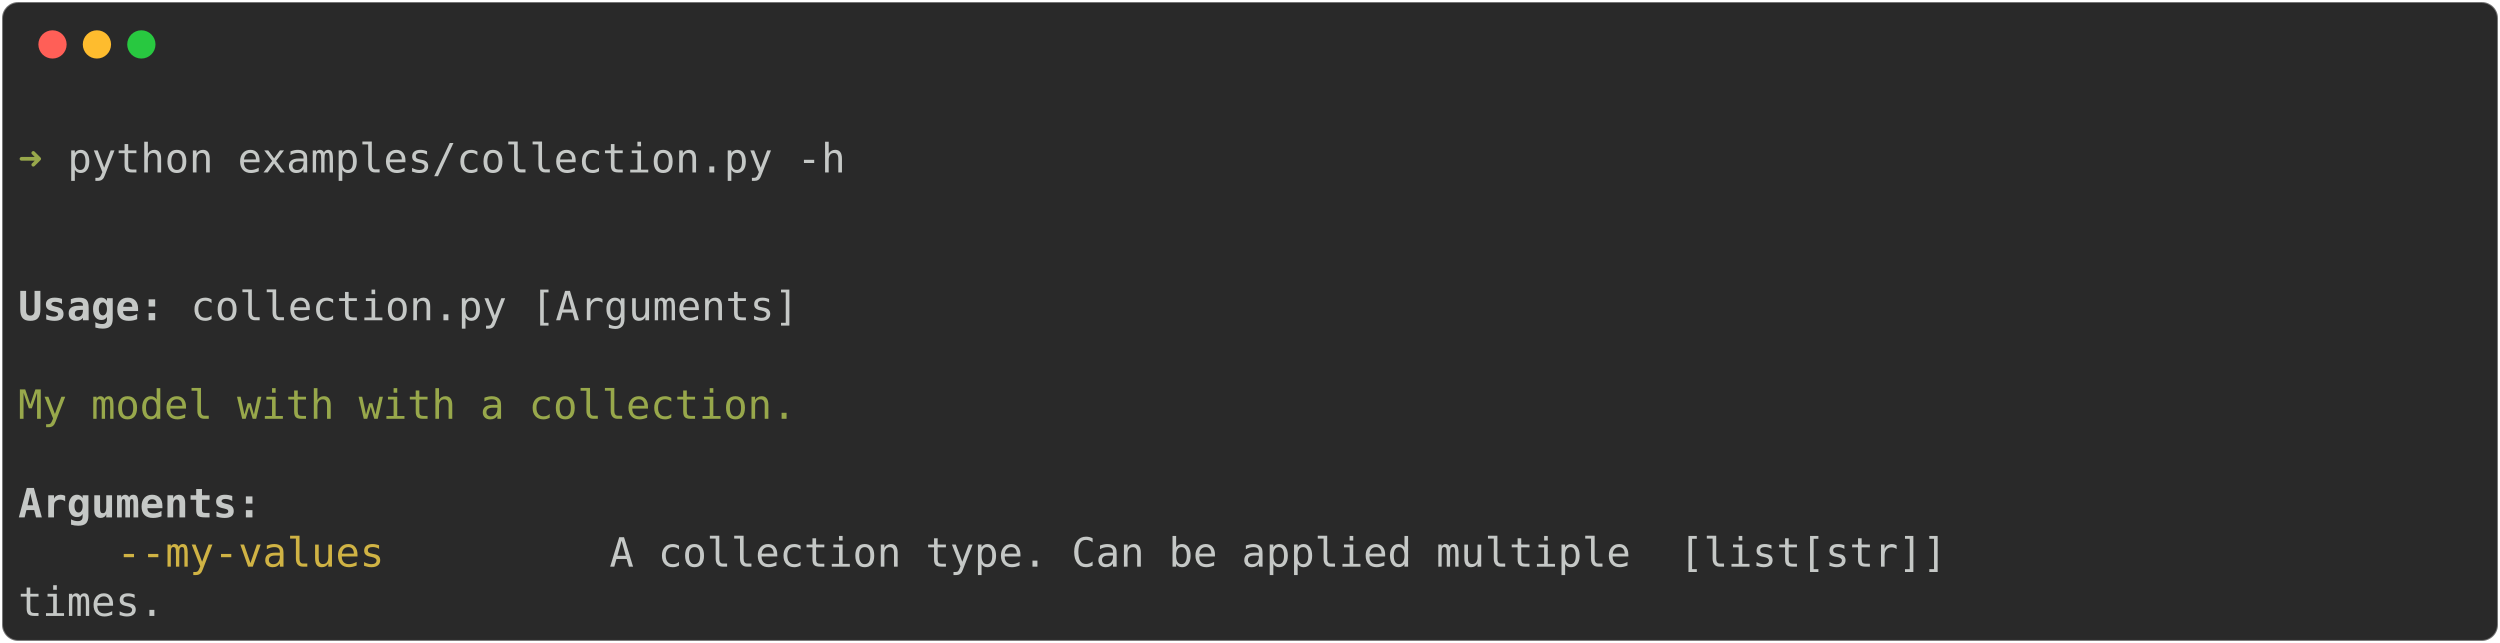
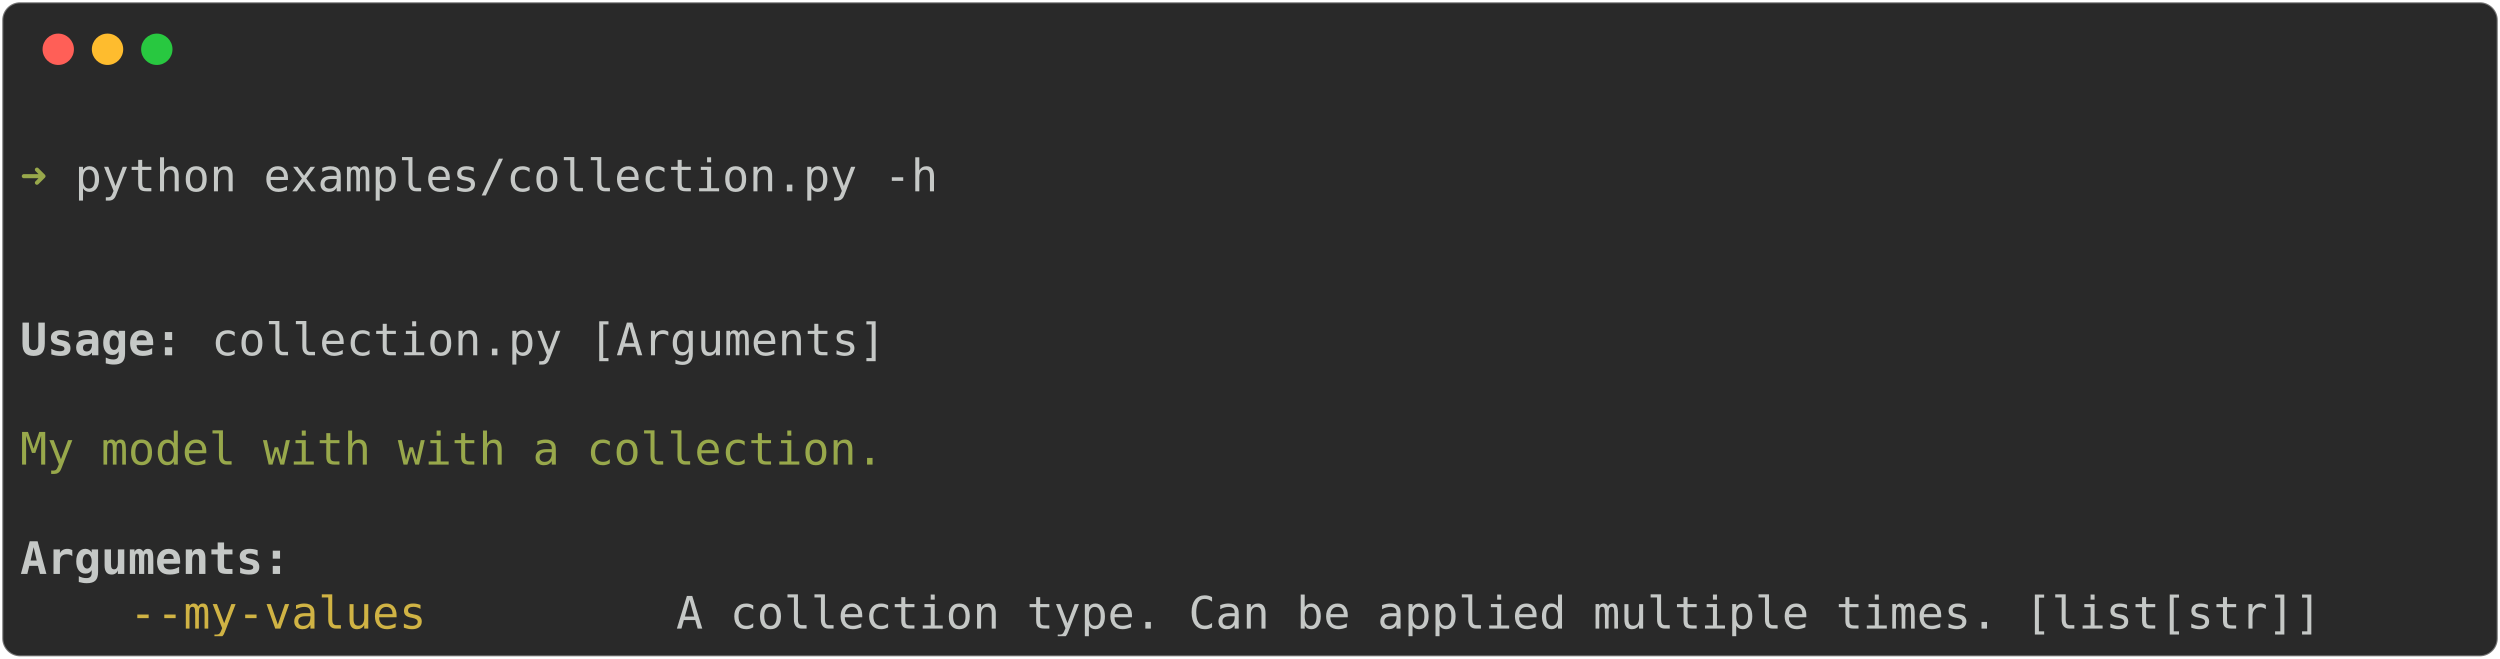
- <svg xmlns="http://www.w3.org/2000/svg" class="rich-terminal" viewBox="0 0 1238 318.4">
+ <svg xmlns="http://www.w3.org/2000/svg" class="rich-terminal" viewBox="0 0 1116 294.0">
  <style>

    @font-face {
        font-family: "Fira Code";
        src: local("FiraCode-Regular"),
                url("https://cdnjs.cloudflare.com/ajax/libs/firacode/6.2.0/woff2/FiraCode-Regular.woff2") format("woff2"),
                url("https://cdnjs.cloudflare.com/ajax/libs/firacode/6.2.0/woff/FiraCode-Regular.woff") format("woff");
        font-style: normal;
        font-weight: 400;
    }
    @font-face {
        font-family: "Fira Code";
        src: local("FiraCode-Bold"),
                url("https://cdnjs.cloudflare.com/ajax/libs/firacode/6.2.0/woff2/FiraCode-Bold.woff2") format("woff2"),
                url("https://cdnjs.cloudflare.com/ajax/libs/firacode/6.2.0/woff/FiraCode-Bold.woff") format("woff");
        font-style: bold;
        font-weight: 700;
    }

    .abcdefg-matrix {
        font-family: Fira Code, monospace;
        font-size: 20px;
        line-height: 24.4px;
        font-variant-east-asian: full-width;
    }

    .abcdefg-title {
        font-size: 18px;
        font-weight: bold;
        font-family: arial;
    }

    .abcdefg-r1 { fill: #c5c8c6 }
.abcdefg-r2 { fill: #98a84b }
.abcdefg-r3 { fill: #c5c8c6;font-weight: bold }
.abcdefg-r4 { fill: #d0b344 }
    </style>
  <defs>
    <clipPath id="abcdefg-clip-terminal">
-       <rect x="0" y="0" width="1219.0" height="267.4" />
+       <rect x="0" y="0" width="1097.0" height="243.0" />
    </clipPath>
    <clipPath id="abcdefg-line-0">
-       <rect x="0" y="1.5" width="1220" height="24.65" />
+       <rect x="0" y="1.5" width="1098" height="24.65" />
    </clipPath>
    <clipPath id="abcdefg-line-1">
-       <rect x="0" y="25.9" width="1220" height="24.65" />
+       <rect x="0" y="25.9" width="1098" height="24.65" />
    </clipPath>
    <clipPath id="abcdefg-line-2">
-       <rect x="0" y="50.3" width="1220" height="24.65" />
+       <rect x="0" y="50.3" width="1098" height="24.65" />
    </clipPath>
    <clipPath id="abcdefg-line-3">
-       <rect x="0" y="74.7" width="1220" height="24.65" />
+       <rect x="0" y="74.7" width="1098" height="24.65" />
    </clipPath>
    <clipPath id="abcdefg-line-4">
-       <rect x="0" y="99.1" width="1220" height="24.65" />
+       <rect x="0" y="99.1" width="1098" height="24.65" />
    </clipPath>
    <clipPath id="abcdefg-line-5">
-       <rect x="0" y="123.5" width="1220" height="24.65" />
+       <rect x="0" y="123.5" width="1098" height="24.65" />
    </clipPath>
    <clipPath id="abcdefg-line-6">
-       <rect x="0" y="147.9" width="1220" height="24.65" />
+       <rect x="0" y="147.9" width="1098" height="24.65" />
    </clipPath>
    <clipPath id="abcdefg-line-7">
-       <rect x="0" y="172.3" width="1220" height="24.65" />
+       <rect x="0" y="172.3" width="1098" height="24.65" />
    </clipPath>
    <clipPath id="abcdefg-line-8">
-       <rect x="0" y="196.7" width="1220" height="24.65" />
-     </clipPath>
-     <clipPath id="abcdefg-line-9">
-       <rect x="0" y="221.1" width="1220" height="24.65" />
+       <rect x="0" y="196.7" width="1098" height="24.65" />
    </clipPath>
  </defs>
-   <rect fill="#292929" stroke="rgba(255,255,255,0.35)" stroke-width="1" x="1" y="1" width="1236" height="316.4" rx="8" />
+   <rect fill="#292929" stroke="rgba(255,255,255,0.35)" stroke-width="1" x="1" y="1" width="1114" height="292" rx="8" />
  <g transform="translate(26,22)">
    <circle cx="0" cy="0" r="7" fill="#ff5f57" />
    <circle cx="22" cy="0" r="7" fill="#febc2e" />
    <circle cx="44" cy="0" r="7" fill="#28c840" />
  </g>
  <g transform="translate(9, 41)" clip-path="url(#abcdefg-clip-terminal)">
    <g class="abcdefg-matrix">
-       <text class="abcdefg-r1" x="1220" y="20" textLength="12.2" clip-path="url(#abcdefg-line-0)">
+       <text class="abcdefg-r1" x="1098" y="20" textLength="12.2" clip-path="url(#abcdefg-line-0)">
</text>
      <text class="abcdefg-r2" x="0" y="44.4" textLength="24.4" clip-path="url(#abcdefg-line-1)">➜ </text>
      <text class="abcdefg-r1" x="24.4" y="44.4" textLength="390.4" clip-path="url(#abcdefg-line-1)">python examples/collection.py -h</text>
-       <text class="abcdefg-r1" x="1220" y="44.4" textLength="12.2" clip-path="url(#abcdefg-line-1)">
+       <text class="abcdefg-r1" x="1098" y="44.4" textLength="12.2" clip-path="url(#abcdefg-line-1)">
</text>
-       <text class="abcdefg-r1" x="1220" y="68.8" textLength="12.2" clip-path="url(#abcdefg-line-2)">
+       <text class="abcdefg-r1" x="1098" y="68.8" textLength="12.2" clip-path="url(#abcdefg-line-2)">
</text>
-       <text class="abcdefg-r1" x="1220" y="93.2" textLength="12.2" clip-path="url(#abcdefg-line-3)">
+       <text class="abcdefg-r1" x="1098" y="93.2" textLength="12.2" clip-path="url(#abcdefg-line-3)">
</text>
      <text class="abcdefg-r3" x="0" y="117.6" textLength="85.4" clip-path="url(#abcdefg-line-4)">Usage: </text>
      <text class="abcdefg-r1" x="85.4" y="117.6" textLength="305" clip-path="url(#abcdefg-line-4)">collection.py [Arguments]</text>
-       <text class="abcdefg-r1" x="1220" y="117.6" textLength="12.2" clip-path="url(#abcdefg-line-4)">
+       <text class="abcdefg-r1" x="1098" y="117.6" textLength="12.2" clip-path="url(#abcdefg-line-4)">
</text>
-       <text class="abcdefg-r1" x="1220" y="142" textLength="12.2" clip-path="url(#abcdefg-line-5)">
+       <text class="abcdefg-r1" x="1098" y="142" textLength="12.2" clip-path="url(#abcdefg-line-5)">
</text>
      <text class="abcdefg-r2" x="0" y="166.4" textLength="390.4" clip-path="url(#abcdefg-line-6)">My model with with a collection.</text>
-       <text class="abcdefg-r1" x="1220" y="166.4" textLength="12.2" clip-path="url(#abcdefg-line-6)">
+       <text class="abcdefg-r1" x="1098" y="166.4" textLength="12.2" clip-path="url(#abcdefg-line-6)">
</text>
-       <text class="abcdefg-r1" x="1220" y="190.8" textLength="12.2" clip-path="url(#abcdefg-line-7)">
+       <text class="abcdefg-r1" x="1098" y="190.8" textLength="12.2" clip-path="url(#abcdefg-line-7)">
</text>
      <text class="abcdefg-r3" x="0" y="215.2" textLength="122" clip-path="url(#abcdefg-line-8)">Arguments:</text>
-       <text class="abcdefg-r1" x="1220" y="215.2" textLength="12.2" clip-path="url(#abcdefg-line-8)">
+       <text class="abcdefg-r1" x="1098" y="215.2" textLength="12.2" clip-path="url(#abcdefg-line-8)">
</text>
      <text class="abcdefg-r4" x="48.8" y="239.6" textLength="244" clip-path="url(#abcdefg-line-9)">--my-values         </text>
-       <text class="abcdefg-r1" x="292.8" y="239.6" textLength="683.2" clip-path="url(#abcdefg-line-9)"> A collection type. Can be applied multiple  [list[str]]</text>
-       <text class="abcdefg-r1" x="1220" y="239.6" textLength="12.2" clip-path="url(#abcdefg-line-9)">
- </text>
-       <text class="abcdefg-r1" x="0" y="264" textLength="976" clip-path="url(#abcdefg-line-10)">                         times.                                                 </text>
-       <text class="abcdefg-r1" x="1220" y="264" textLength="12.2" clip-path="url(#abcdefg-line-10)">
+       <text class="abcdefg-r1" x="292.8" y="239.6" textLength="756.4" clip-path="url(#abcdefg-line-9)"> A collection type. Can be applied multiple times. [list[str]]</text>
+       <text class="abcdefg-r1" x="1098" y="239.6" textLength="12.2" clip-path="url(#abcdefg-line-9)">
</text>
    </g>
  </g>
</svg>
